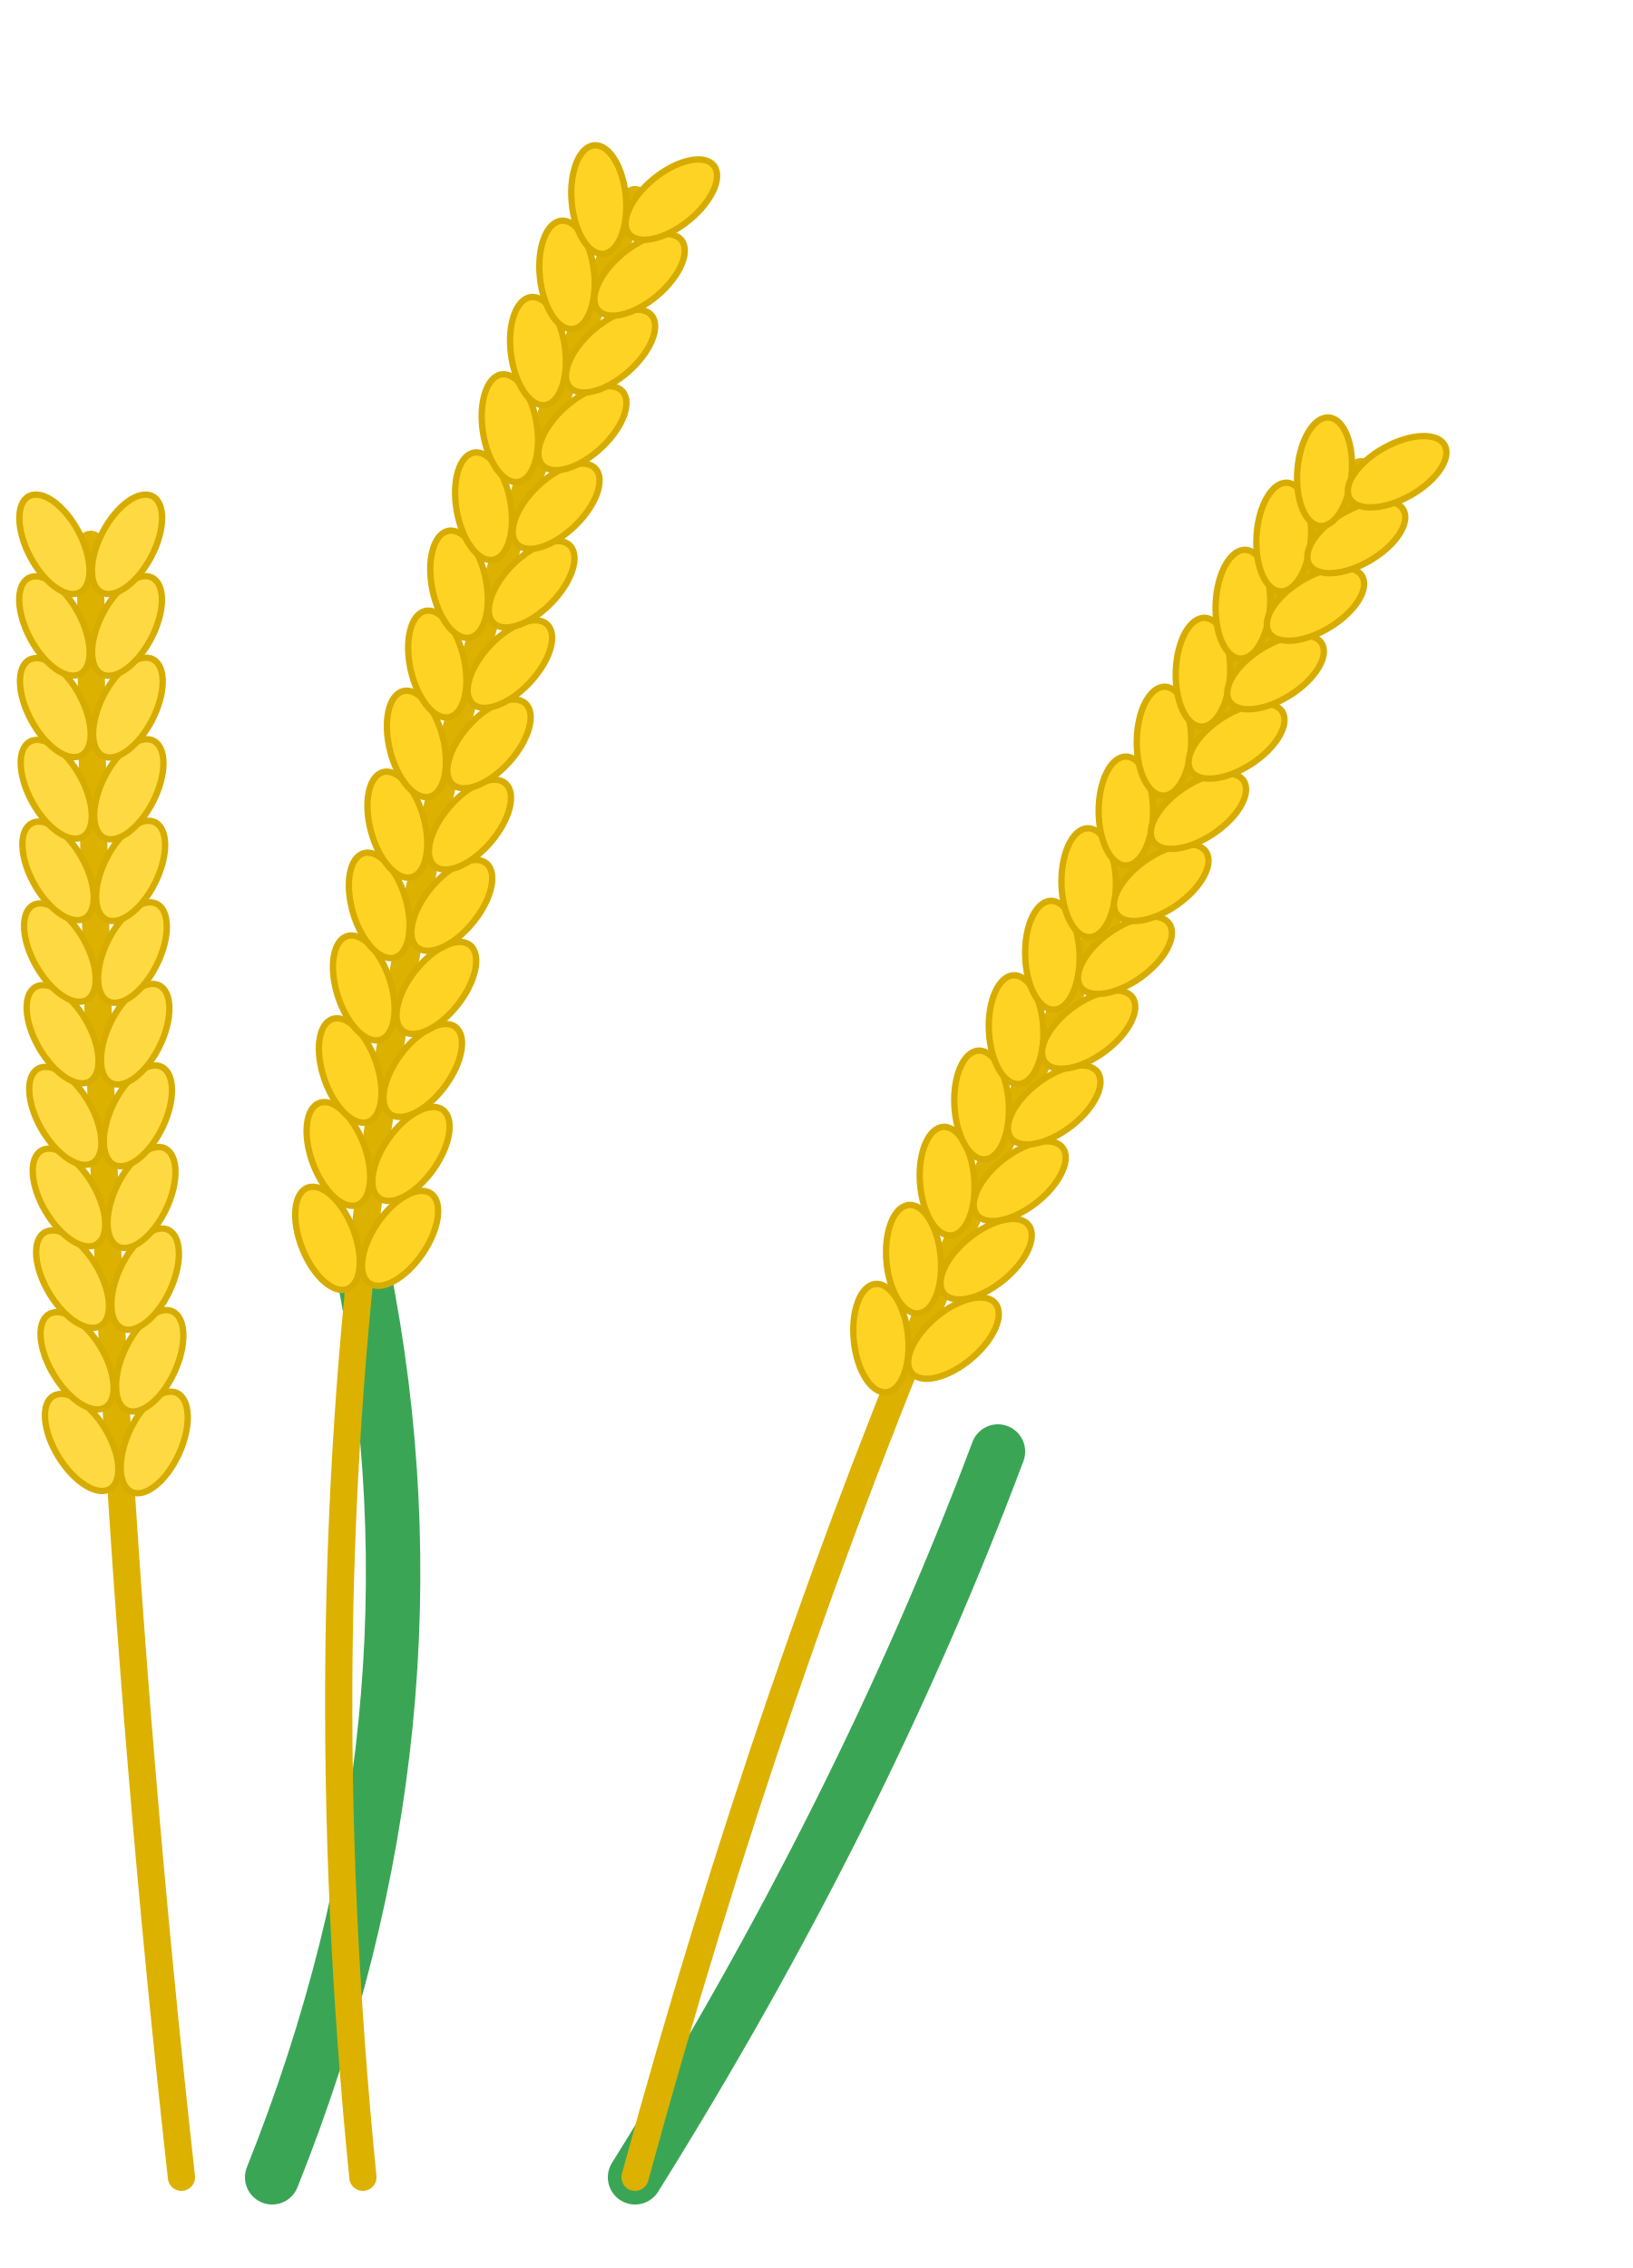
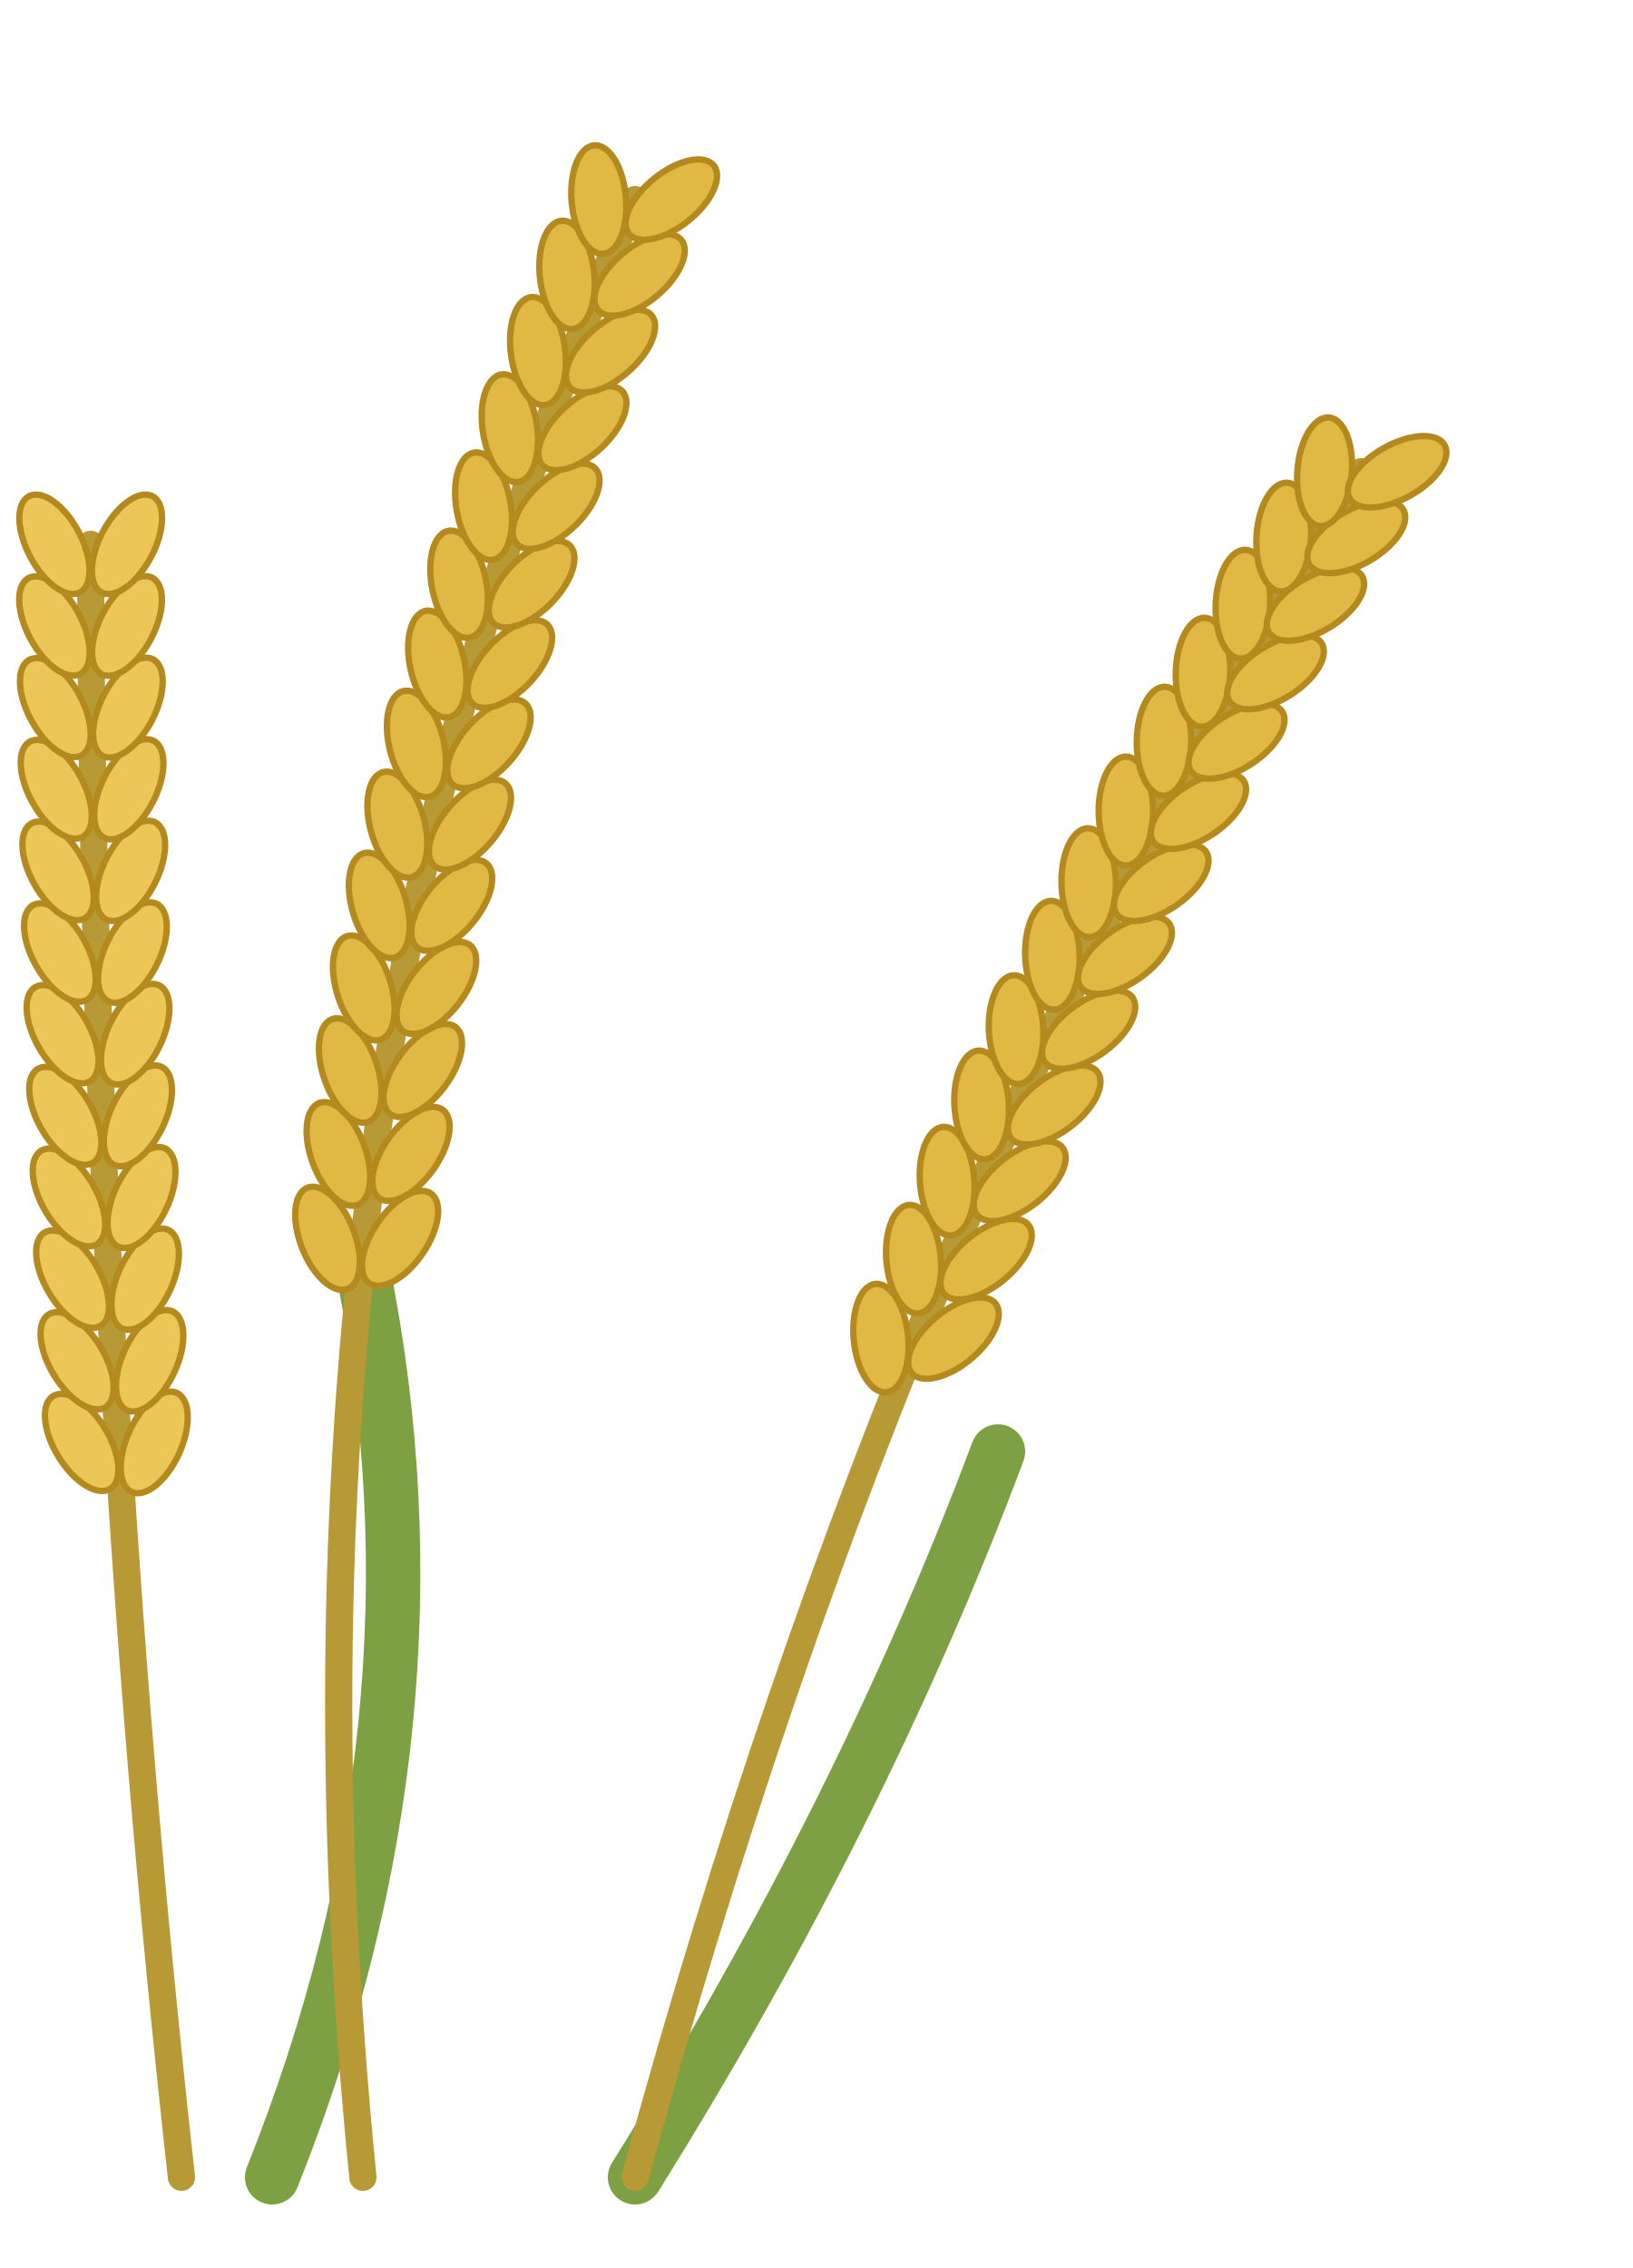
<svg xmlns="http://www.w3.org/2000/svg" viewBox="0 0 180 250" aria-hidden="true">
-   <path d="M30 240 Q50 190 40 140" fill="none" stroke="#3aa655" stroke-width="6" stroke-linecap="round" />
-   <path d="M70 240 Q95 200 110 160" fill="none" stroke="#3aa655" stroke-width="6" stroke-linecap="round" />
-   <path d="M40 240 Q28 120 70 22" fill="none" stroke="#ddb100" stroke-width="3" stroke-linecap="round" />
-   <ellipse cx="36.1" cy="136.5" rx="3" ry="6" transform="rotate(-21.6 36.1 136.5)" fill="#ffd324" stroke="#d7ac00" stroke-width=".7" />
-   <ellipse cx="44.1" cy="136.5" rx="3" ry="6" transform="rotate(34.4 44.1 136.5)" fill="#ffd324" stroke="#d7ac00" stroke-width=".7" />
-   <ellipse cx="37.3" cy="127.2" rx="3" ry="6" transform="rotate(-20.4 37.3 127.2)" fill="#ffd324" stroke="#d7ac00" stroke-width=".7" />
-   <ellipse cx="45.3" cy="127.2" rx="3" ry="6" transform="rotate(35.6 45.3 127.2)" fill="#ffd324" stroke="#d7ac00" stroke-width=".7" />
-   <ellipse cx="38.6" cy="118.0" rx="3" ry="6" transform="rotate(-19.1 38.6 118.0)" fill="#ffd324" stroke="#d7ac00" stroke-width=".7" />
-   <ellipse cx="46.6" cy="118.0" rx="3" ry="6" transform="rotate(36.9 46.6 118.0)" fill="#ffd324" stroke="#d7ac00" stroke-width=".7" />
-   <ellipse cx="40.1" cy="108.9" rx="3" ry="6" transform="rotate(-17.9 40.1 108.9)" fill="#ffd324" stroke="#d7ac00" stroke-width=".7" />
-   <ellipse cx="48.1" cy="108.9" rx="3" ry="6" transform="rotate(38.1 48.1 108.9)" fill="#ffd324" stroke="#d7ac00" stroke-width=".7" />
-   <ellipse cx="41.8" cy="99.8" rx="3" ry="6" transform="rotate(-16.6 41.8 99.8)" fill="#ffd324" stroke="#d7ac00" stroke-width=".7" />
-   <ellipse cx="49.8" cy="99.8" rx="3" ry="6" transform="rotate(39.4 49.8 99.8)" fill="#ffd324" stroke="#d7ac00" stroke-width=".7" />
-   <ellipse cx="43.8" cy="90.9" rx="3" ry="6" transform="rotate(-15.3 43.8 90.9)" fill="#ffd324" stroke="#d7ac00" stroke-width=".7" />
-   <ellipse cx="51.8" cy="90.9" rx="3" ry="6" transform="rotate(40.7 51.8 90.9)" fill="#ffd324" stroke="#d7ac00" stroke-width=".7" />
-   <ellipse cx="45.9" cy="82.0" rx="3" ry="6" transform="rotate(-14.0 45.9 82.0)" fill="#ffd324" stroke="#d7ac00" stroke-width=".7" />
-   <ellipse cx="53.9" cy="82.0" rx="3" ry="6" transform="rotate(42.0 53.9 82.0)" fill="#ffd324" stroke="#d7ac00" stroke-width=".7" />
-   <ellipse cx="48.2" cy="73.2" rx="3" ry="6" transform="rotate(-12.7 48.2 73.2)" fill="#ffd324" stroke="#d7ac00" stroke-width=".7" />
-   <ellipse cx="56.2" cy="73.2" rx="3" ry="6" transform="rotate(43.3 56.2 73.2)" fill="#ffd324" stroke="#d7ac00" stroke-width=".7" />
-   <ellipse cx="50.6" cy="64.4" rx="3" ry="6" transform="rotate(-11.4 50.6 64.4)" fill="#ffd324" stroke="#d7ac00" stroke-width=".7" />
-   <ellipse cx="58.6" cy="64.4" rx="3" ry="6" transform="rotate(44.6 58.6 64.4)" fill="#ffd324" stroke="#d7ac00" stroke-width=".7" />
-   <ellipse cx="53.3" cy="55.8" rx="3" ry="6" transform="rotate(-10.1 53.3 55.8)" fill="#ffd324" stroke="#d7ac00" stroke-width=".7" />
-   <ellipse cx="61.3" cy="55.8" rx="3" ry="6" transform="rotate(45.9 61.3 55.8)" fill="#ffd324" stroke="#d7ac00" stroke-width=".7" />
-   <ellipse cx="56.2" cy="47.2" rx="3" ry="6" transform="rotate(-8.8 56.2 47.2)" fill="#ffd324" stroke="#d7ac00" stroke-width=".7" />
-   <ellipse cx="64.2" cy="47.2" rx="3" ry="6" transform="rotate(47.2 64.2 47.2)" fill="#ffd324" stroke="#d7ac00" stroke-width=".7" />
-   <ellipse cx="59.3" cy="38.7" rx="3" ry="6" transform="rotate(-7.5 59.3 38.7)" fill="#ffd324" stroke="#d7ac00" stroke-width=".7" />
-   <ellipse cx="67.3" cy="38.7" rx="3" ry="6" transform="rotate(48.5 67.3 38.7)" fill="#ffd324" stroke="#d7ac00" stroke-width=".7" />
-   <ellipse cx="62.5" cy="30.3" rx="3" ry="6" transform="rotate(-6.1 62.5 30.3)" fill="#ffd324" stroke="#d7ac00" stroke-width=".7" />
-   <ellipse cx="70.5" cy="30.3" rx="3" ry="6" transform="rotate(49.9 70.5 30.3)" fill="#ffd324" stroke="#d7ac00" stroke-width=".7" />
-   <ellipse cx="66.0" cy="22.0" rx="3" ry="6" transform="rotate(-4.8 66.0 22.0)" fill="#ffd324" stroke="#d7ac00" stroke-width=".7" />
-   <ellipse cx="74.0" cy="22.0" rx="3" ry="6" transform="rotate(51.2 74.0 22.0)" fill="#ffd324" stroke="#d7ac00" stroke-width=".7" />
-   <path d="M70 240 Q100 130 150 52" fill="none" stroke="#ddb100" stroke-width="3" stroke-linecap="round" />
-   <ellipse cx="97.1" cy="147.5" rx="3" ry="6" transform="rotate(-5.8 97.1 147.5)" fill="#ffd324" stroke="#d7ac00" stroke-width=".7" />
-   <ellipse cx="105.1" cy="147.5" rx="3" ry="6" transform="rotate(50.2 105.1 147.5)" fill="#ffd324" stroke="#d7ac00" stroke-width=".7" />
-   <ellipse cx="100.7" cy="138.8" rx="3" ry="6" transform="rotate(-5.0 100.7 138.8)" fill="#ffd324" stroke="#d7ac00" stroke-width=".7" />
-   <ellipse cx="108.7" cy="138.8" rx="3" ry="6" transform="rotate(51.0 108.7 138.8)" fill="#ffd324" stroke="#d7ac00" stroke-width=".7" />
-   <ellipse cx="104.4" cy="130.2" rx="3" ry="6" transform="rotate(-4.2 104.4 130.2)" fill="#ffd324" stroke="#d7ac00" stroke-width=".7" />
-   <ellipse cx="112.4" cy="130.2" rx="3" ry="6" transform="rotate(51.8 112.4 130.2)" fill="#ffd324" stroke="#d7ac00" stroke-width=".7" />
-   <ellipse cx="108.2" cy="121.8" rx="3" ry="6" transform="rotate(-3.4 108.2 121.8)" fill="#ffd324" stroke="#d7ac00" stroke-width=".7" />
-   <ellipse cx="116.2" cy="121.8" rx="3" ry="6" transform="rotate(52.6 116.2 121.8)" fill="#ffd324" stroke="#d7ac00" stroke-width=".7" />
-   <ellipse cx="112.0" cy="113.5" rx="3" ry="6" transform="rotate(-2.6 112.0 113.5)" fill="#ffd324" stroke="#d7ac00" stroke-width=".7" />
-   <ellipse cx="120.0" cy="113.5" rx="3" ry="6" transform="rotate(53.4 120.0 113.5)" fill="#ffd324" stroke="#d7ac00" stroke-width=".7" />
-   <ellipse cx="116.0" cy="105.3" rx="3" ry="6" transform="rotate(-1.7 116.0 105.3)" fill="#ffd324" stroke="#d7ac00" stroke-width=".7" />
-   <ellipse cx="124.0" cy="105.3" rx="3" ry="6" transform="rotate(54.3 124.0 105.3)" fill="#ffd324" stroke="#d7ac00" stroke-width=".7" />
-   <ellipse cx="120.0" cy="97.3" rx="3" ry="6" transform="rotate(-0.9 120.0 97.3)" fill="#ffd324" stroke="#d7ac00" stroke-width=".7" />
-   <ellipse cx="128.0" cy="97.3" rx="3" ry="6" transform="rotate(55.1 128.0 97.3)" fill="#ffd324" stroke="#d7ac00" stroke-width=".7" />
-   <ellipse cx="124.1" cy="89.4" rx="3" ry="6" transform="rotate(0.0 124.1 89.4)" fill="#ffd324" stroke="#d7ac00" stroke-width=".7" />
-   <ellipse cx="132.1" cy="89.4" rx="3" ry="6" transform="rotate(56.0 132.1 89.4)" fill="#ffd324" stroke="#d7ac00" stroke-width=".7" />
-   <ellipse cx="128.3" cy="81.7" rx="3" ry="6" transform="rotate(0.9 128.3 81.7)" fill="#ffd324" stroke="#d7ac00" stroke-width=".7" />
-   <ellipse cx="136.3" cy="81.7" rx="3" ry="6" transform="rotate(56.9 136.3 81.7)" fill="#ffd324" stroke="#d7ac00" stroke-width=".7" />
-   <ellipse cx="132.6" cy="74.1" rx="3" ry="6" transform="rotate(1.8 132.6 74.1)" fill="#ffd324" stroke="#d7ac00" stroke-width=".7" />
-   <ellipse cx="140.6" cy="74.1" rx="3" ry="6" transform="rotate(57.8 140.6 74.1)" fill="#ffd324" stroke="#d7ac00" stroke-width=".7" />
-   <ellipse cx="137.0" cy="66.6" rx="3" ry="6" transform="rotate(2.8 137.0 66.6)" fill="#ffd324" stroke="#d7ac00" stroke-width=".7" />
-   <ellipse cx="145.0" cy="66.6" rx="3" ry="6" transform="rotate(58.8 145.0 66.6)" fill="#ffd324" stroke="#d7ac00" stroke-width=".7" />
-   <ellipse cx="141.5" cy="59.2" rx="3" ry="6" transform="rotate(3.7 141.5 59.2)" fill="#ffd324" stroke="#d7ac00" stroke-width=".7" />
-   <ellipse cx="149.5" cy="59.2" rx="3" ry="6" transform="rotate(59.7 149.5 59.2)" fill="#ffd324" stroke="#d7ac00" stroke-width=".7" />
-   <ellipse cx="146.0" cy="52.0" rx="3" ry="6" transform="rotate(4.7 146.0 52.0)" fill="#ffd324" stroke="#d7ac00" stroke-width=".7" />
-   <ellipse cx="154.0" cy="52.0" rx="3" ry="6" transform="rotate(60.7 154.0 52.0)" fill="#ffd324" stroke="#d7ac00" stroke-width=".7" />
-   <path d="M20 240 Q10 150 10 60" fill="none" stroke="#ddb100" stroke-width="3" stroke-linecap="round" />
-   <ellipse cx="9.0" cy="159.0" rx="3" ry="6" transform="rotate(-31.5 9.0 159.0)" fill="#ffd941" stroke="#d7ac00" stroke-width=".7" />
-   <ellipse cx="17.0" cy="159.0" rx="3" ry="6" transform="rotate(24.5 17.0 159.0)" fill="#ffd941" stroke="#d7ac00" stroke-width=".7" />
-   <ellipse cx="8.5" cy="150.0" rx="3" ry="6" transform="rotate(-31.2 8.5 150.0)" fill="#ffd941" stroke="#d7ac00" stroke-width=".7" />
-   <ellipse cx="16.5" cy="150.0" rx="3" ry="6" transform="rotate(24.8 16.5 150.0)" fill="#ffd941" stroke="#d7ac00" stroke-width=".7" />
-   <ellipse cx="8.0" cy="141.0" rx="3" ry="6" transform="rotate(-30.9 8.0 141.0)" fill="#ffd941" stroke="#d7ac00" stroke-width=".7" />
-   <ellipse cx="16.0" cy="141.0" rx="3" ry="6" transform="rotate(25.1 16.0 141.0)" fill="#ffd941" stroke="#d7ac00" stroke-width=".7" />
-   <ellipse cx="7.6" cy="132.0" rx="3" ry="6" transform="rotate(-30.5 7.6 132.0)" fill="#ffd941" stroke="#d7ac00" stroke-width=".7" />
-   <ellipse cx="15.6" cy="132.0" rx="3" ry="6" transform="rotate(25.5 15.6 132.0)" fill="#ffd941" stroke="#d7ac00" stroke-width=".7" />
-   <ellipse cx="7.2" cy="123.0" rx="3" ry="6" transform="rotate(-30.2 7.2 123.0)" fill="#ffd941" stroke="#d7ac00" stroke-width=".7" />
-   <ellipse cx="15.2" cy="123.0" rx="3" ry="6" transform="rotate(25.8 15.2 123.0)" fill="#ffd941" stroke="#d7ac00" stroke-width=".7" />
-   <ellipse cx="6.9" cy="114.0" rx="3" ry="6" transform="rotate(-29.9 6.9 114.0)" fill="#ffd941" stroke="#d7ac00" stroke-width=".7" />
-   <ellipse cx="14.9" cy="114.0" rx="3" ry="6" transform="rotate(26.1 14.9 114.0)" fill="#ffd941" stroke="#d7ac00" stroke-width=".7" />
-   <ellipse cx="6.6" cy="105.0" rx="3" ry="6" transform="rotate(-29.6 6.6 105.0)" fill="#ffd941" stroke="#d7ac00" stroke-width=".7" />
-   <ellipse cx="14.6" cy="105.0" rx="3" ry="6" transform="rotate(26.4 14.6 105.0)" fill="#ffd941" stroke="#d7ac00" stroke-width=".7" />
-   <ellipse cx="6.4" cy="96.0" rx="3" ry="6" transform="rotate(-29.3 6.4 96.0)" fill="#ffd941" stroke="#d7ac00" stroke-width=".7" />
-   <ellipse cx="14.4" cy="96.0" rx="3" ry="6" transform="rotate(26.7 14.4 96.0)" fill="#ffd941" stroke="#d7ac00" stroke-width=".7" />
-   <ellipse cx="6.2" cy="87.0" rx="3" ry="6" transform="rotate(-29.0 6.2 87.0)" fill="#ffd941" stroke="#d7ac00" stroke-width=".7" />
-   <ellipse cx="14.2" cy="87.0" rx="3" ry="6" transform="rotate(27.0 14.2 87.0)" fill="#ffd941" stroke="#d7ac00" stroke-width=".7" />
-   <ellipse cx="6.1" cy="78.0" rx="3" ry="6" transform="rotate(-28.6 6.1 78.0)" fill="#ffd941" stroke="#d7ac00" stroke-width=".7" />
-   <ellipse cx="14.1" cy="78.0" rx="3" ry="6" transform="rotate(27.4 14.1 78.0)" fill="#ffd941" stroke="#d7ac00" stroke-width=".7" />
-   <ellipse cx="6.0" cy="69.0" rx="3" ry="6" transform="rotate(-28.3 6.0 69.0)" fill="#ffd941" stroke="#d7ac00" stroke-width=".7" />
-   <ellipse cx="14.0" cy="69.0" rx="3" ry="6" transform="rotate(27.7 14.0 69.0)" fill="#ffd941" stroke="#d7ac00" stroke-width=".7" />
-   <ellipse cx="6.0" cy="60.0" rx="3" ry="6" transform="rotate(-28.0 6.0 60.0)" fill="#ffd941" stroke="#d7ac00" stroke-width=".7" />
-   <ellipse cx="14.0" cy="60.0" rx="3" ry="6" transform="rotate(28.0 14.0 60.0)" fill="#ffd941" stroke="#d7ac00" stroke-width=".7" />
+   <path d="M30 240 Q50 190 40 140" fill="none" stroke="#7da043" stroke-width="6" stroke-linecap="round" />
+   <path d="M70 240 Q95 200 110 160" fill="none" stroke="#7da043" stroke-width="6" stroke-linecap="round" />
+   <path d="M40 240 Q28 120 70 22" fill="none" stroke="#b79a35" stroke-width="3" stroke-linecap="round" />
+   <ellipse cx="36.1" cy="136.5" rx="3" ry="6" transform="rotate(-21.6 36.1 136.5)" fill="#e2b844" stroke="#b48a1f" stroke-width=".7" />
+   <ellipse cx="44.1" cy="136.5" rx="3" ry="6" transform="rotate(34.4 44.1 136.5)" fill="#e2b844" stroke="#b48a1f" stroke-width=".7" />
+   <ellipse cx="37.3" cy="127.2" rx="3" ry="6" transform="rotate(-20.4 37.3 127.2)" fill="#e2b844" stroke="#b48a1f" stroke-width=".7" />
+   <ellipse cx="45.3" cy="127.2" rx="3" ry="6" transform="rotate(35.6 45.3 127.2)" fill="#e2b844" stroke="#b48a1f" stroke-width=".7" />
+   <ellipse cx="38.6" cy="118.0" rx="3" ry="6" transform="rotate(-19.1 38.6 118.0)" fill="#e2b844" stroke="#b48a1f" stroke-width=".7" />
+   <ellipse cx="46.6" cy="118.0" rx="3" ry="6" transform="rotate(36.9 46.6 118.0)" fill="#e2b844" stroke="#b48a1f" stroke-width=".7" />
+   <ellipse cx="40.1" cy="108.9" rx="3" ry="6" transform="rotate(-17.9 40.1 108.9)" fill="#e2b844" stroke="#b48a1f" stroke-width=".7" />
+   <ellipse cx="48.1" cy="108.9" rx="3" ry="6" transform="rotate(38.1 48.1 108.9)" fill="#e2b844" stroke="#b48a1f" stroke-width=".7" />
+   <ellipse cx="41.8" cy="99.8" rx="3" ry="6" transform="rotate(-16.6 41.8 99.8)" fill="#e2b844" stroke="#b48a1f" stroke-width=".7" />
+   <ellipse cx="49.8" cy="99.8" rx="3" ry="6" transform="rotate(39.4 49.8 99.8)" fill="#e2b844" stroke="#b48a1f" stroke-width=".7" />
+   <ellipse cx="43.8" cy="90.9" rx="3" ry="6" transform="rotate(-15.3 43.8 90.9)" fill="#e2b844" stroke="#b48a1f" stroke-width=".7" />
+   <ellipse cx="51.8" cy="90.9" rx="3" ry="6" transform="rotate(40.7 51.8 90.9)" fill="#e2b844" stroke="#b48a1f" stroke-width=".7" />
+   <ellipse cx="45.9" cy="82.0" rx="3" ry="6" transform="rotate(-14.0 45.9 82.0)" fill="#e2b844" stroke="#b48a1f" stroke-width=".7" />
+   <ellipse cx="53.9" cy="82.0" rx="3" ry="6" transform="rotate(42.0 53.9 82.0)" fill="#e2b844" stroke="#b48a1f" stroke-width=".7" />
+   <ellipse cx="48.2" cy="73.2" rx="3" ry="6" transform="rotate(-12.7 48.2 73.2)" fill="#e2b844" stroke="#b48a1f" stroke-width=".7" />
+   <ellipse cx="56.2" cy="73.2" rx="3" ry="6" transform="rotate(43.3 56.2 73.2)" fill="#e2b844" stroke="#b48a1f" stroke-width=".7" />
+   <ellipse cx="50.6" cy="64.4" rx="3" ry="6" transform="rotate(-11.4 50.6 64.4)" fill="#e2b844" stroke="#b48a1f" stroke-width=".7" />
+   <ellipse cx="58.6" cy="64.4" rx="3" ry="6" transform="rotate(44.6 58.6 64.4)" fill="#e2b844" stroke="#b48a1f" stroke-width=".7" />
+   <ellipse cx="53.3" cy="55.8" rx="3" ry="6" transform="rotate(-10.1 53.3 55.8)" fill="#e2b844" stroke="#b48a1f" stroke-width=".7" />
+   <ellipse cx="61.3" cy="55.8" rx="3" ry="6" transform="rotate(45.9 61.3 55.8)" fill="#e2b844" stroke="#b48a1f" stroke-width=".7" />
+   <ellipse cx="56.2" cy="47.2" rx="3" ry="6" transform="rotate(-8.8 56.2 47.2)" fill="#e2b844" stroke="#b48a1f" stroke-width=".7" />
+   <ellipse cx="64.2" cy="47.2" rx="3" ry="6" transform="rotate(47.2 64.2 47.2)" fill="#e2b844" stroke="#b48a1f" stroke-width=".7" />
+   <ellipse cx="59.3" cy="38.7" rx="3" ry="6" transform="rotate(-7.5 59.3 38.7)" fill="#e2b844" stroke="#b48a1f" stroke-width=".7" />
+   <ellipse cx="67.3" cy="38.7" rx="3" ry="6" transform="rotate(48.5 67.3 38.7)" fill="#e2b844" stroke="#b48a1f" stroke-width=".7" />
+   <ellipse cx="62.5" cy="30.3" rx="3" ry="6" transform="rotate(-6.1 62.5 30.3)" fill="#e2b844" stroke="#b48a1f" stroke-width=".7" />
+   <ellipse cx="70.5" cy="30.3" rx="3" ry="6" transform="rotate(49.9 70.5 30.3)" fill="#e2b844" stroke="#b48a1f" stroke-width=".7" />
+   <ellipse cx="66.0" cy="22.0" rx="3" ry="6" transform="rotate(-4.8 66.0 22.0)" fill="#e2b844" stroke="#b48a1f" stroke-width=".7" />
+   <ellipse cx="74.0" cy="22.0" rx="3" ry="6" transform="rotate(51.2 74.0 22.0)" fill="#e2b844" stroke="#b48a1f" stroke-width=".7" />
+   <path d="M70 240 Q100 130 150 52" fill="none" stroke="#b79a35" stroke-width="3" stroke-linecap="round" />
+   <ellipse cx="97.1" cy="147.5" rx="3" ry="6" transform="rotate(-5.8 97.1 147.5)" fill="#e2b844" stroke="#b48a1f" stroke-width=".7" />
+   <ellipse cx="105.1" cy="147.5" rx="3" ry="6" transform="rotate(50.2 105.1 147.5)" fill="#e2b844" stroke="#b48a1f" stroke-width=".7" />
+   <ellipse cx="100.7" cy="138.8" rx="3" ry="6" transform="rotate(-5.0 100.7 138.8)" fill="#e2b844" stroke="#b48a1f" stroke-width=".7" />
+   <ellipse cx="108.7" cy="138.8" rx="3" ry="6" transform="rotate(51.0 108.7 138.8)" fill="#e2b844" stroke="#b48a1f" stroke-width=".7" />
+   <ellipse cx="104.4" cy="130.2" rx="3" ry="6" transform="rotate(-4.2 104.4 130.2)" fill="#e2b844" stroke="#b48a1f" stroke-width=".7" />
+   <ellipse cx="112.4" cy="130.2" rx="3" ry="6" transform="rotate(51.8 112.4 130.2)" fill="#e2b844" stroke="#b48a1f" stroke-width=".7" />
+   <ellipse cx="108.2" cy="121.8" rx="3" ry="6" transform="rotate(-3.4 108.2 121.8)" fill="#e2b844" stroke="#b48a1f" stroke-width=".7" />
+   <ellipse cx="116.2" cy="121.8" rx="3" ry="6" transform="rotate(52.6 116.2 121.8)" fill="#e2b844" stroke="#b48a1f" stroke-width=".7" />
+   <ellipse cx="112.0" cy="113.5" rx="3" ry="6" transform="rotate(-2.6 112.0 113.5)" fill="#e2b844" stroke="#b48a1f" stroke-width=".7" />
+   <ellipse cx="120.0" cy="113.5" rx="3" ry="6" transform="rotate(53.4 120.0 113.5)" fill="#e2b844" stroke="#b48a1f" stroke-width=".7" />
+   <ellipse cx="116.0" cy="105.3" rx="3" ry="6" transform="rotate(-1.7 116.0 105.3)" fill="#e2b844" stroke="#b48a1f" stroke-width=".7" />
+   <ellipse cx="124.0" cy="105.3" rx="3" ry="6" transform="rotate(54.3 124.0 105.3)" fill="#e2b844" stroke="#b48a1f" stroke-width=".7" />
+   <ellipse cx="120.0" cy="97.3" rx="3" ry="6" transform="rotate(-0.9 120.0 97.3)" fill="#e2b844" stroke="#b48a1f" stroke-width=".7" />
+   <ellipse cx="128.0" cy="97.3" rx="3" ry="6" transform="rotate(55.1 128.0 97.3)" fill="#e2b844" stroke="#b48a1f" stroke-width=".7" />
+   <ellipse cx="124.1" cy="89.4" rx="3" ry="6" transform="rotate(0.0 124.1 89.4)" fill="#e2b844" stroke="#b48a1f" stroke-width=".7" />
+   <ellipse cx="132.1" cy="89.4" rx="3" ry="6" transform="rotate(56.0 132.1 89.4)" fill="#e2b844" stroke="#b48a1f" stroke-width=".7" />
+   <ellipse cx="128.3" cy="81.7" rx="3" ry="6" transform="rotate(0.9 128.3 81.7)" fill="#e2b844" stroke="#b48a1f" stroke-width=".7" />
+   <ellipse cx="136.3" cy="81.7" rx="3" ry="6" transform="rotate(56.9 136.3 81.7)" fill="#e2b844" stroke="#b48a1f" stroke-width=".7" />
+   <ellipse cx="132.6" cy="74.1" rx="3" ry="6" transform="rotate(1.8 132.6 74.1)" fill="#e2b844" stroke="#b48a1f" stroke-width=".7" />
+   <ellipse cx="140.6" cy="74.1" rx="3" ry="6" transform="rotate(57.8 140.6 74.1)" fill="#e2b844" stroke="#b48a1f" stroke-width=".7" />
+   <ellipse cx="137.0" cy="66.6" rx="3" ry="6" transform="rotate(2.8 137.0 66.6)" fill="#e2b844" stroke="#b48a1f" stroke-width=".7" />
+   <ellipse cx="145.0" cy="66.6" rx="3" ry="6" transform="rotate(58.8 145.0 66.6)" fill="#e2b844" stroke="#b48a1f" stroke-width=".7" />
+   <ellipse cx="141.5" cy="59.2" rx="3" ry="6" transform="rotate(3.7 141.5 59.2)" fill="#e2b844" stroke="#b48a1f" stroke-width=".7" />
+   <ellipse cx="149.5" cy="59.2" rx="3" ry="6" transform="rotate(59.7 149.5 59.2)" fill="#e2b844" stroke="#b48a1f" stroke-width=".7" />
+   <ellipse cx="146.0" cy="52.0" rx="3" ry="6" transform="rotate(4.7 146.0 52.0)" fill="#e2b844" stroke="#b48a1f" stroke-width=".7" />
+   <ellipse cx="154.0" cy="52.0" rx="3" ry="6" transform="rotate(60.7 154.0 52.0)" fill="#e2b844" stroke="#b48a1f" stroke-width=".7" />
+   <path d="M20 240 Q10 150 10 60" fill="none" stroke="#b79a35" stroke-width="3" stroke-linecap="round" />
+   <ellipse cx="9.0" cy="159.0" rx="3" ry="6" transform="rotate(-31.5 9.0 159.0)" fill="#ecc656" stroke="#b48a1f" stroke-width=".7" />
+   <ellipse cx="17.0" cy="159.0" rx="3" ry="6" transform="rotate(24.5 17.0 159.0)" fill="#ecc656" stroke="#b48a1f" stroke-width=".7" />
+   <ellipse cx="8.5" cy="150.0" rx="3" ry="6" transform="rotate(-31.2 8.5 150.0)" fill="#ecc656" stroke="#b48a1f" stroke-width=".7" />
+   <ellipse cx="16.5" cy="150.0" rx="3" ry="6" transform="rotate(24.8 16.5 150.0)" fill="#ecc656" stroke="#b48a1f" stroke-width=".7" />
+   <ellipse cx="8.0" cy="141.0" rx="3" ry="6" transform="rotate(-30.9 8.0 141.0)" fill="#ecc656" stroke="#b48a1f" stroke-width=".7" />
+   <ellipse cx="16.0" cy="141.0" rx="3" ry="6" transform="rotate(25.1 16.0 141.0)" fill="#ecc656" stroke="#b48a1f" stroke-width=".7" />
+   <ellipse cx="7.6" cy="132.0" rx="3" ry="6" transform="rotate(-30.5 7.6 132.0)" fill="#ecc656" stroke="#b48a1f" stroke-width=".7" />
+   <ellipse cx="15.6" cy="132.0" rx="3" ry="6" transform="rotate(25.5 15.6 132.0)" fill="#ecc656" stroke="#b48a1f" stroke-width=".7" />
+   <ellipse cx="7.2" cy="123.0" rx="3" ry="6" transform="rotate(-30.2 7.2 123.0)" fill="#ecc656" stroke="#b48a1f" stroke-width=".7" />
+   <ellipse cx="15.2" cy="123.0" rx="3" ry="6" transform="rotate(25.8 15.2 123.0)" fill="#ecc656" stroke="#b48a1f" stroke-width=".7" />
+   <ellipse cx="6.9" cy="114.0" rx="3" ry="6" transform="rotate(-29.9 6.9 114.0)" fill="#ecc656" stroke="#b48a1f" stroke-width=".7" />
+   <ellipse cx="14.9" cy="114.0" rx="3" ry="6" transform="rotate(26.1 14.9 114.0)" fill="#ecc656" stroke="#b48a1f" stroke-width=".7" />
+   <ellipse cx="6.6" cy="105.0" rx="3" ry="6" transform="rotate(-29.6 6.6 105.0)" fill="#ecc656" stroke="#b48a1f" stroke-width=".7" />
+   <ellipse cx="14.6" cy="105.0" rx="3" ry="6" transform="rotate(26.4 14.6 105.0)" fill="#ecc656" stroke="#b48a1f" stroke-width=".7" />
+   <ellipse cx="6.4" cy="96.0" rx="3" ry="6" transform="rotate(-29.3 6.4 96.0)" fill="#ecc656" stroke="#b48a1f" stroke-width=".7" />
+   <ellipse cx="14.4" cy="96.0" rx="3" ry="6" transform="rotate(26.7 14.4 96.0)" fill="#ecc656" stroke="#b48a1f" stroke-width=".7" />
+   <ellipse cx="6.2" cy="87.0" rx="3" ry="6" transform="rotate(-29.0 6.2 87.0)" fill="#ecc656" stroke="#b48a1f" stroke-width=".7" />
+   <ellipse cx="14.2" cy="87.0" rx="3" ry="6" transform="rotate(27.0 14.2 87.0)" fill="#ecc656" stroke="#b48a1f" stroke-width=".7" />
+   <ellipse cx="6.1" cy="78.0" rx="3" ry="6" transform="rotate(-28.6 6.1 78.0)" fill="#ecc656" stroke="#b48a1f" stroke-width=".7" />
+   <ellipse cx="14.1" cy="78.0" rx="3" ry="6" transform="rotate(27.4 14.1 78.0)" fill="#ecc656" stroke="#b48a1f" stroke-width=".7" />
+   <ellipse cx="6.0" cy="69.0" rx="3" ry="6" transform="rotate(-28.3 6.0 69.0)" fill="#ecc656" stroke="#b48a1f" stroke-width=".7" />
+   <ellipse cx="14.0" cy="69.0" rx="3" ry="6" transform="rotate(27.7 14.0 69.0)" fill="#ecc656" stroke="#b48a1f" stroke-width=".7" />
+   <ellipse cx="6.0" cy="60.0" rx="3" ry="6" transform="rotate(-28.0 6.0 60.0)" fill="#ecc656" stroke="#b48a1f" stroke-width=".7" />
+   <ellipse cx="14.0" cy="60.0" rx="3" ry="6" transform="rotate(28.0 14.0 60.0)" fill="#ecc656" stroke="#b48a1f" stroke-width=".7" />
</svg>
